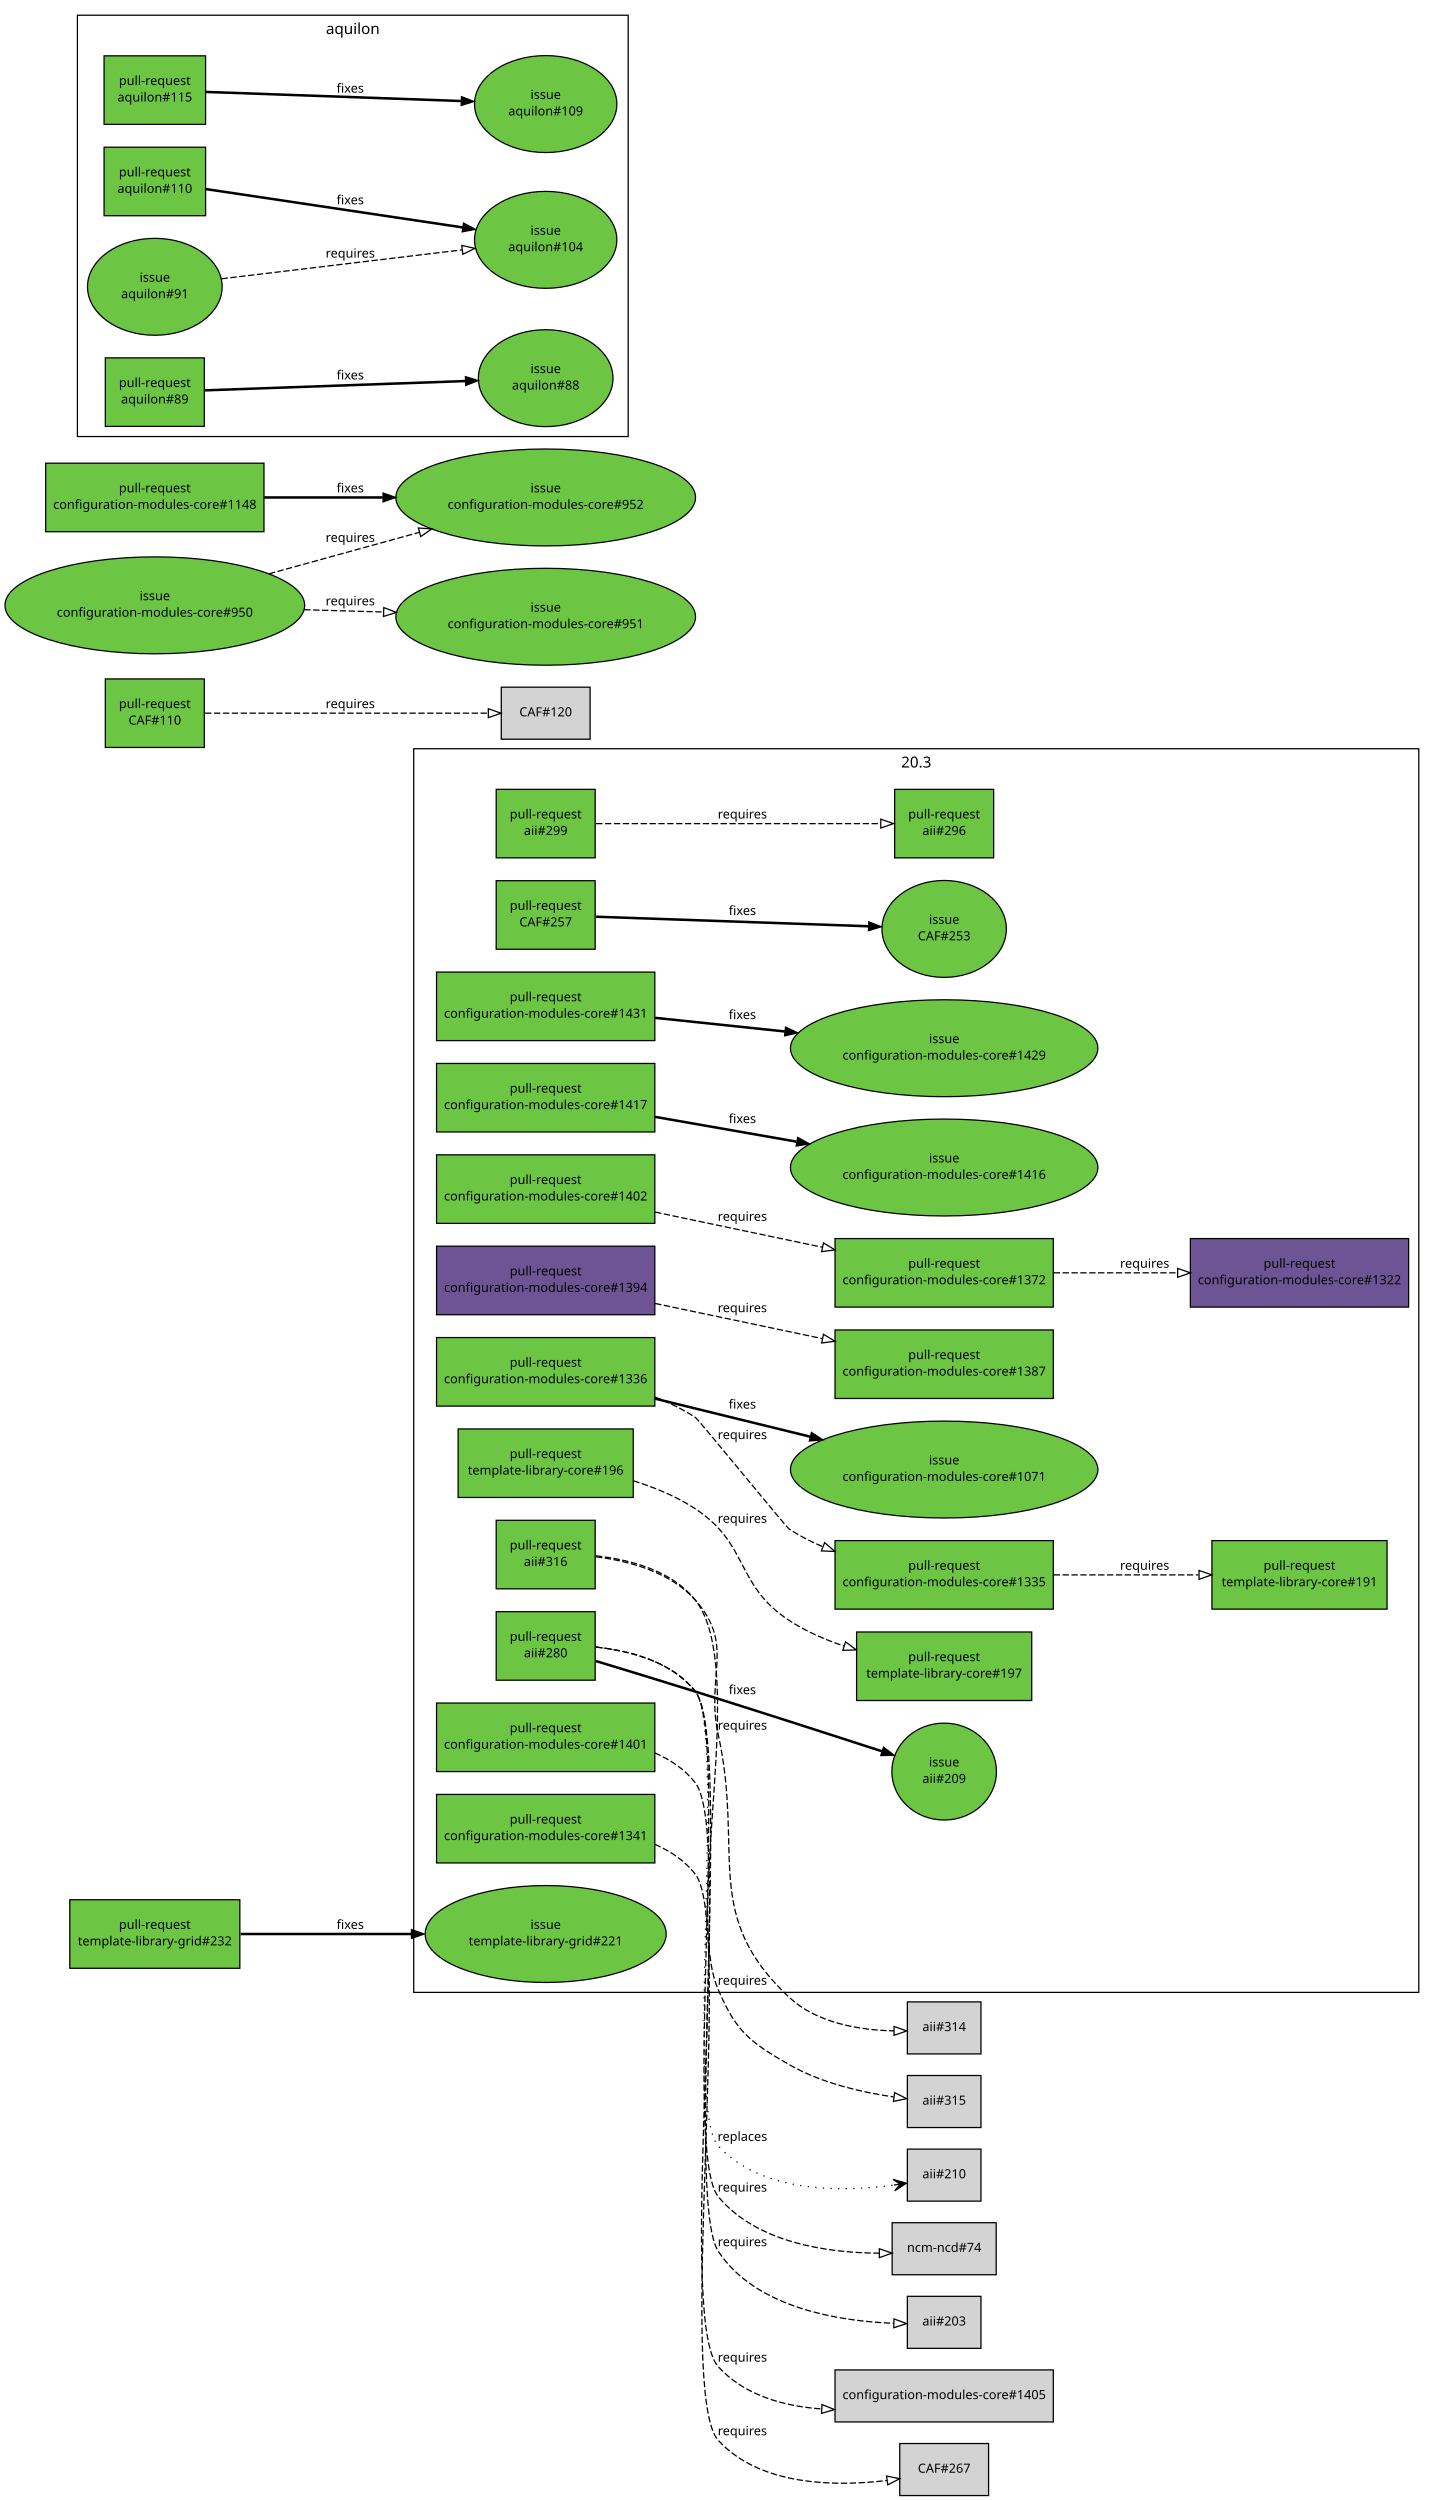
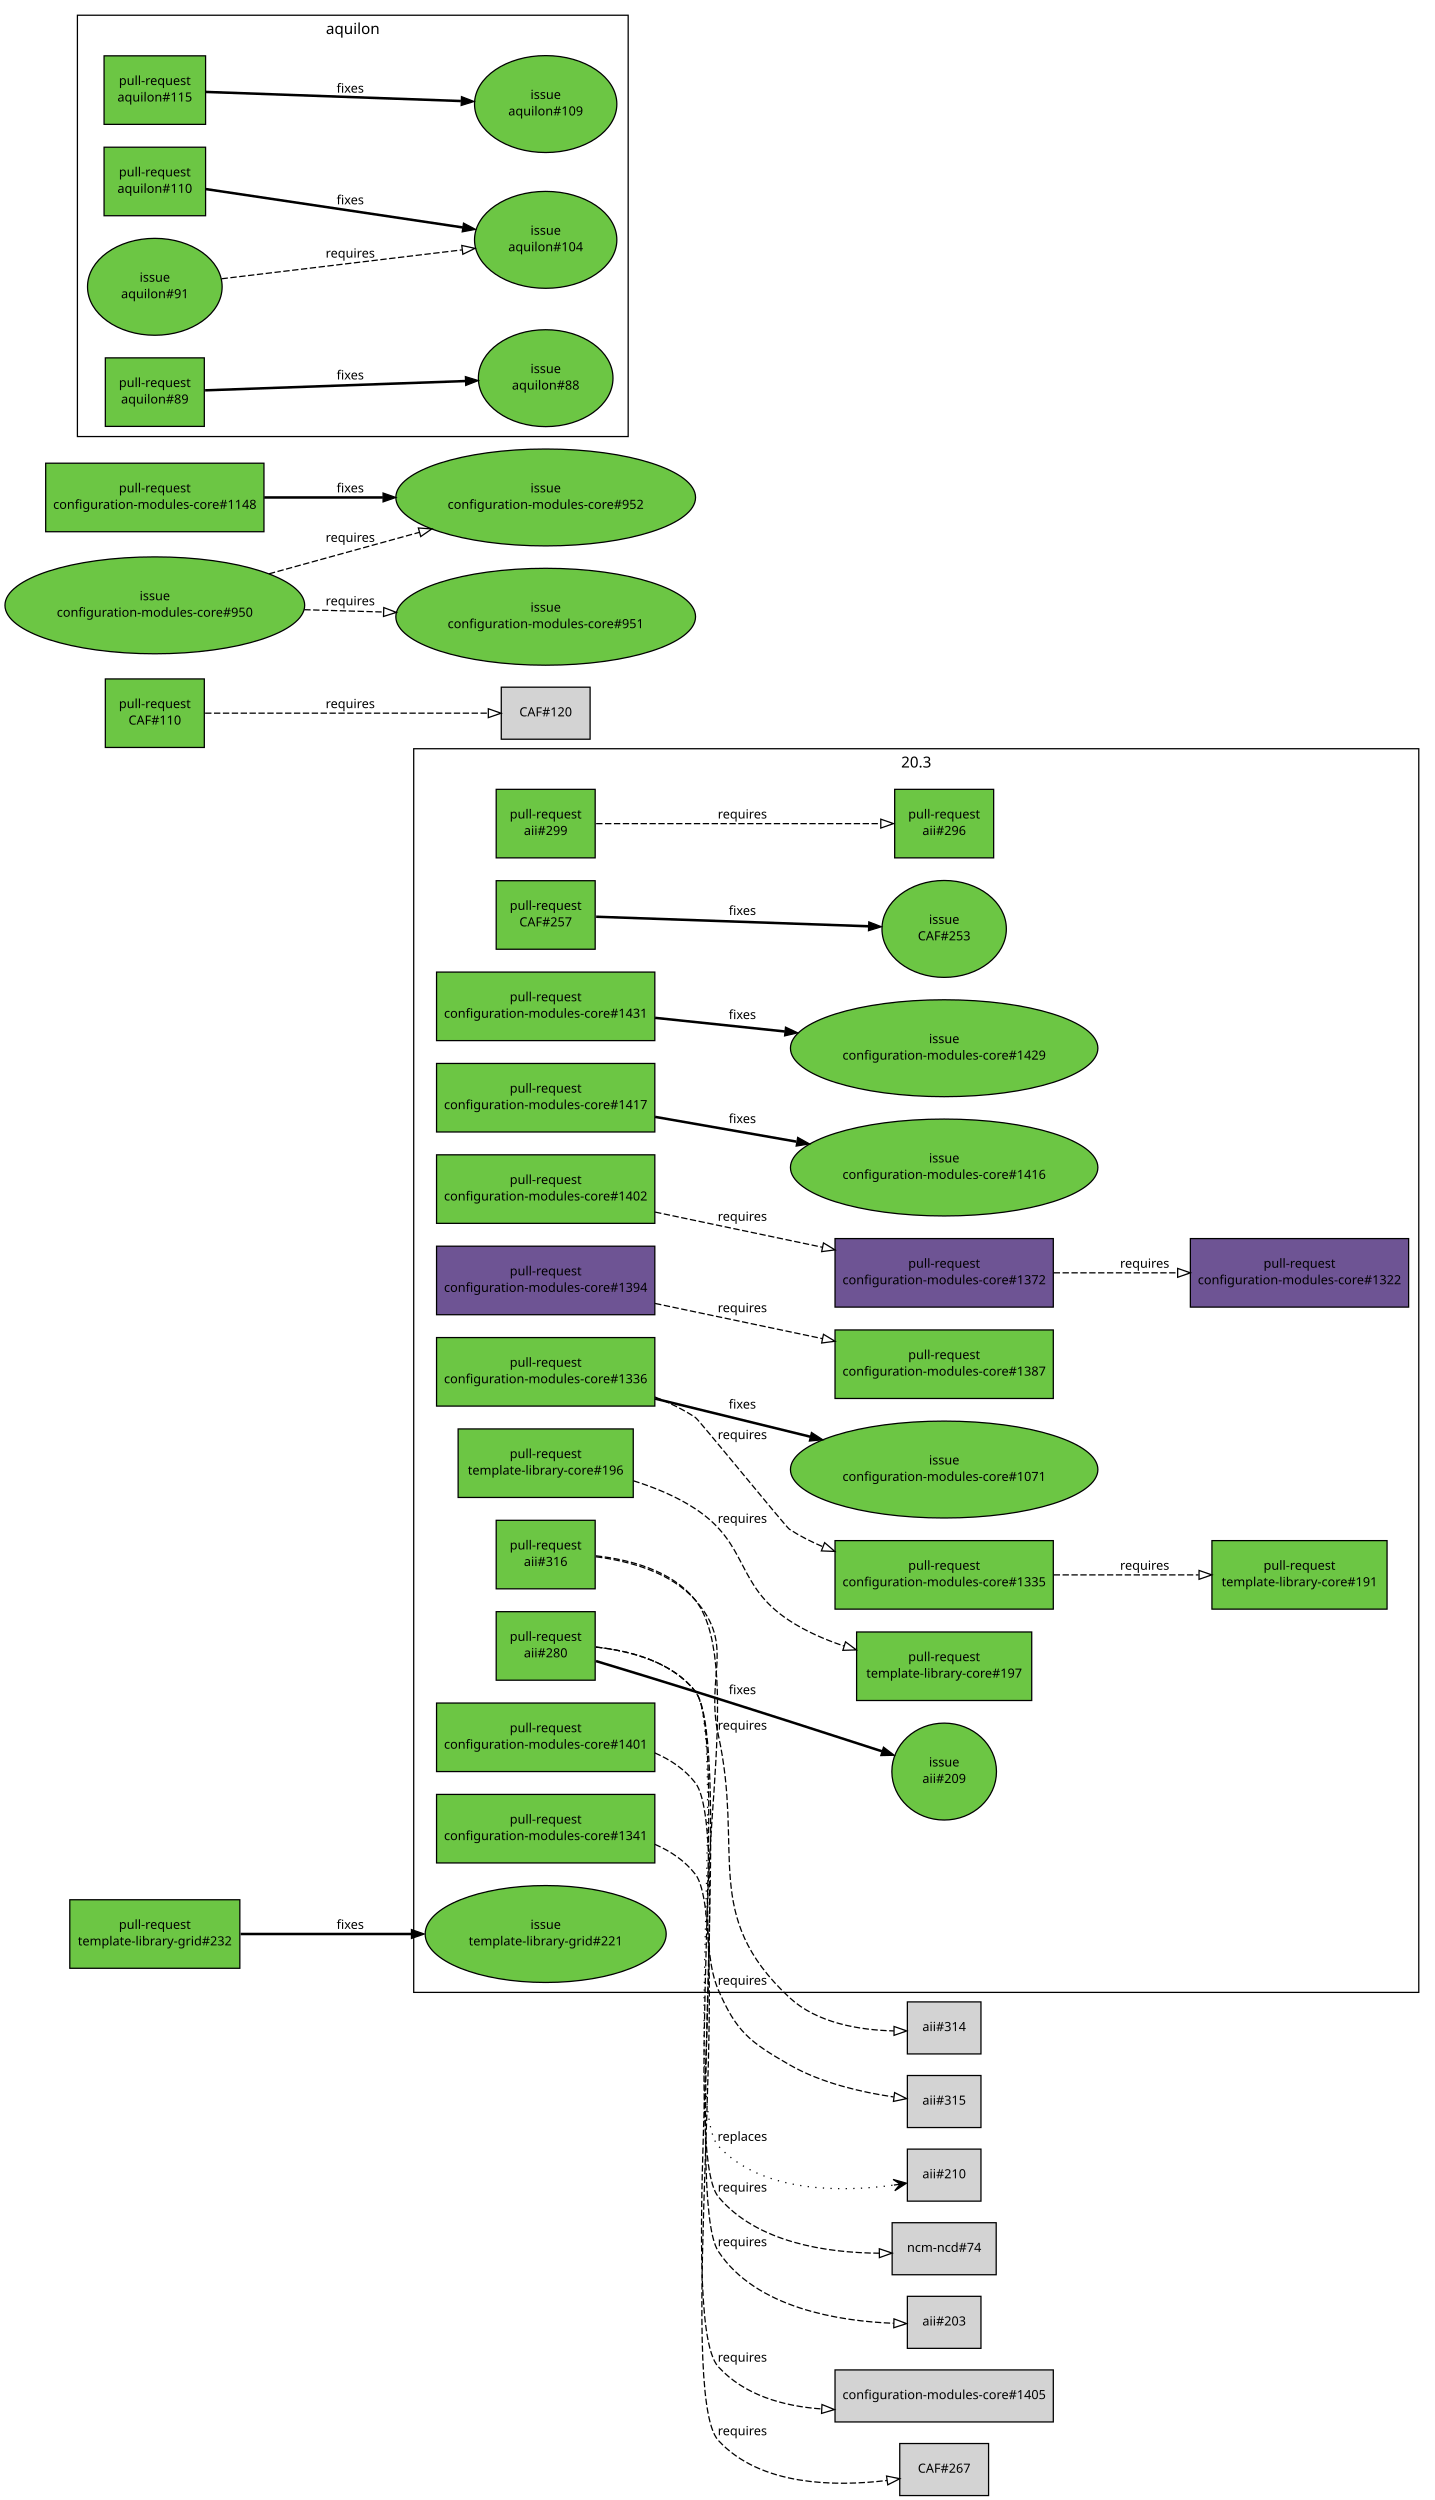
<svg xmlns="http://www.w3.org/2000/svg" xmlns:xlink="http://www.w3.org/1999/xlink" width="1130pt" height="1970pt" viewBox="0.00 0.00 1130.00 1970.00">
  <g id="graph1" class="graph" transform="scale(1 1) rotate(0) translate(4 1966)">
    <polygon fill="white" stroke="white" points="-4,5 -4,-1966 1127,-1966 1127,5 -4,5" />
    <g id="graph3" class="cluster">
      <polygon fill="none" stroke="black" points="322,-396 322,-1376 1114,-1376 1114,-396 322,-396" />
      <text text-anchor="middle" x="718" y="-1361.2" font-family="Sans" font-size="12.00">20.3</text>
    </g>
    <g id="graph4" class="cluster">
      <polygon fill="none" stroke="black" points="57,-1622 57,-1954 491,-1954 491,-1622 57,-1622" />
      <text text-anchor="middle" x="274" y="-1939.2" font-family="Sans" font-size="12.00">aquilon</text>
    </g>
    <g id="node1" class="node">
      <a xlink:href="https://github.com/quattor/aii/pull/316" xlink:title="aii-ks: generate kickstart repo entries based on SPMA configuration" target="_parent">
        <polygon fill="#6cc644" stroke="black" points="465,-768 387,-768 387,-714 465,-714 465,-768" />
        <text text-anchor="middle" x="426" y="-745" font-family="Sans" font-size="10.00">pull-request</text>
        <text text-anchor="middle" x="426" y="-732" font-family="Sans" font-size="10.00">aii#316</text>
      </a>
    </g>
    <g id="node3" class="node">
      <polygon fill="lightgrey" stroke="black" points="769,-388.5 711,-388.5 711,-347.5 769,-347.5 769,-388.5" />
      <text text-anchor="middle" x="740" y="-365.5" font-family="Sans" font-size="10.00">aii#314</text>
    </g>
    <g id="edge2" class="edge">
      <path fill="none" stroke="black" stroke-dasharray="5,2" d="M465.657,-739.251C491.714,-735.92 524.478,-727.193 544,-705 575.561,-669.12 551.749,-645.673 562,-599 582.446,-505.912 548.292,-456.994 618,-392 639.883,-371.597 673.832,-366.252 700.367,-365.64" />
      <polygon fill="none" stroke="black" points="700.503,-369.14 710.497,-365.623 700.491,-362.14 700.503,-369.14" />
      <text text-anchor="middle" x="581" y="-603" font-family="Sans" font-size="10.00">requires</text>
    </g>
    <g id="node5" class="node">
      <polygon fill="lightgrey" stroke="black" points="769,-330.5 711,-330.5 711,-289.5 769,-289.5 769,-330.5" />
      <text text-anchor="middle" x="740" y="-307.5" font-family="Sans" font-size="10.00">aii#315</text>
    </g>
    <g id="edge4" class="edge">
      <path fill="none" stroke="black" stroke-dasharray="5,2" d="M465.592,-740.008C492.146,-737.062 525.525,-728.482 544,-705 586.257,-651.291 534.826,-460.704 562,-398 576.376,-364.828 586.669,-357.04 618,-339 643.175,-324.504 675.252,-317.241 700.196,-313.609" />
      <polygon fill="none" stroke="black" points="700.951,-317.04 710.409,-312.264 700.037,-310.1 700.951,-317.04" />
      <text text-anchor="middle" x="581" y="-402" font-family="Sans" font-size="10.00">requires</text>
    </g>
    <g id="node6" class="node">
      <a xlink:href="https://github.com/quattor/aii/pull/299" xlink:title="aii-dhcp: support optional hostname ip verification" target="_parent">
        <polygon fill="#6cc644" stroke="black" points="465,-1344 387,-1344 387,-1290 465,-1290 465,-1344" />
        <text text-anchor="middle" x="426" y="-1321" font-family="Sans" font-size="10.00">pull-request</text>
        <text text-anchor="middle" x="426" y="-1308" font-family="Sans" font-size="10.00">aii#299</text>
      </a>
    </g>
    <g id="node8" class="node">
      <a xlink:href="https://github.com/quattor/aii/pull/296" xlink:title="DHCP plugin updates" target="_parent">
        <polygon fill="#6cc644" stroke="black" points="779,-1344 701,-1344 701,-1290 779,-1290 779,-1344" />
        <text text-anchor="middle" x="740" y="-1321" font-family="Sans" font-size="10.00">pull-request</text>
        <text text-anchor="middle" x="740" y="-1308" font-family="Sans" font-size="10.00">aii#296</text>
      </a>
    </g>
    <g id="edge6" class="edge">
      <path fill="none" stroke="black" stroke-dasharray="5,2" d="M465.768,-1317C522.709,-1317 627.446,-1317 689.7,-1317" />
      <polygon fill="none" stroke="black" points="690.06,-1320.5 700.06,-1317 690.06,-1313.5 690.06,-1320.5" />
      <text text-anchor="middle" x="581" y="-1321" font-family="Sans" font-size="10.00">requires</text>
    </g>
    <g id="node9" class="node">
      <a xlink:href="https://github.com/quattor/aii/pull/280" xlink:title="Support active configuration attribute for plugins" target="_parent">
        <polygon fill="#6cc644" stroke="black" points="465,-696 387,-696 387,-642 465,-642 465,-696" />
        <text text-anchor="middle" x="426" y="-673" font-family="Sans" font-size="10.00">pull-request</text>
        <text text-anchor="middle" x="426" y="-660" font-family="Sans" font-size="10.00">aii#280</text>
      </a>
    </g>
    <g id="node11" class="node">
      <a xlink:href="https://github.com/quattor/aii/issues/209" xlink:title="support ACTIVE_CONFIG" target="_parent">
        <ellipse fill="#6cc644" stroke="black" cx="740" cy="-570" rx="41.217" ry="38.184" />
        <text text-anchor="middle" x="740" y="-574" font-family="Sans" font-size="10.00">issue</text>
        <text text-anchor="middle" x="740" y="-561" font-family="Sans" font-size="10.00">aii#209</text>
      </a>
    </g>
    <g id="edge8" class="edge">
      <path fill="none" stroke="black" stroke-width="2" d="M465.648,-657.065C488.568,-650.125 517.94,-641.163 544,-633 594.152,-617.29 651.353,-598.843 690.961,-585.986" />
      <polygon fill="black" stroke="black" points="692.207,-589.261 700.636,-582.843 690.044,-582.604 692.207,-589.261" />
      <text text-anchor="middle" x="581" y="-631" font-family="Sans" font-size="10.00">fixes</text>
    </g>
    <g id="node13" class="node">
      <polygon fill="lightgrey" stroke="black" points="781,-214.5 699,-214.5 699,-173.5 781,-173.5 781,-214.5" />
      <text text-anchor="middle" x="740" y="-191.5" font-family="Sans" font-size="10.00">ncm-ncd#74</text>
    </g>
    <g id="edge10" class="edge">
      <path fill="none" stroke="black" stroke-dasharray="5,2" d="M465.69,-668.085C492.289,-665.174 525.682,-656.605 544,-633 571.139,-598.027 533.659,-269.005 562,-235 592.321,-198.619 647.843,-190.732 688.844,-190.475" />
      <polygon fill="none" stroke="black" points="688.901,-193.976 698.931,-190.562 688.961,-186.976 688.901,-193.976" />
      <text text-anchor="middle" x="581" y="-239" font-family="Sans" font-size="10.00">requires</text>
    </g>
    <g id="node15" class="node">
      <polygon fill="lightgrey" stroke="black" points="769,-156.5 711,-156.5 711,-115.5 769,-115.5 769,-156.5" />
      <text text-anchor="middle" x="740" y="-133.5" font-family="Sans" font-size="10.00">aii#203</text>
    </g>
    <g id="edge12" class="edge">
      <path fill="none" stroke="black" stroke-dasharray="5,2" d="M465.722,-668.11C492.337,-665.211 525.734,-656.645 544,-633 573.98,-594.19 535.077,-232.989 562,-192 591.493,-147.098 657.465,-136.871 700.282,-135.236" />
      <polygon fill="none" stroke="black" points="700.454,-138.733 710.367,-134.993 700.285,-131.735 700.454,-138.733" />
      <text text-anchor="middle" x="581" y="-196" font-family="Sans" font-size="10.00">requires</text>
    </g>
    <g id="node17" class="node">
      <polygon fill="lightgrey" stroke="black" points="769,-272.5 711,-272.5 711,-231.5 769,-231.5 769,-272.5" />
      <text text-anchor="middle" x="740" y="-249.5" font-family="Sans" font-size="10.00">aii#210</text>
    </g>
    <g id="edge14" class="edge">
      <path fill="none" stroke="black" stroke-dasharray="1,5" d="M465.653,-668.056C492.235,-665.132 525.623,-656.559 544,-633 568.497,-601.596 534.961,-304.243 562,-275 596.518,-237.669 659.349,-238.583 700.376,-244.154" />
      <polygon fill="black" stroke="black" points="710.306,-245.65 699.747,-248.61 705.362,-244.905 700.418,-244.16 700.418,-244.16 700.418,-244.16 705.362,-244.905 701.088,-239.71 710.306,-245.65 710.306,-245.65" />
      <text text-anchor="middle" x="581" y="-279" font-family="Sans" font-size="10.00">replaces</text>
    </g>
    <g id="node18" class="node">
      <a xlink:href="https://github.com/quattor/CAF/pull/257" xlink:title="Process: run process as another user" target="_parent">
        <polygon fill="#6cc644" stroke="black" points="465,-1272 387,-1272 387,-1218 465,-1218 465,-1272" />
        <text text-anchor="middle" x="426" y="-1249" font-family="Sans" font-size="10.00">pull-request</text>
        <text text-anchor="middle" x="426" y="-1236" font-family="Sans" font-size="10.00">CAF#257</text>
      </a>
    </g>
    <g id="node20" class="node">
      <a xlink:href="https://github.com/quattor/CAF/issues/253" xlink:title="CAF::Process: Include an option to execute the command as an specific user" target="_parent">
        <ellipse fill="#6cc644" stroke="black" cx="740" cy="-1234" rx="48.998" ry="38.184" />
        <text text-anchor="middle" x="740" y="-1238" font-family="Sans" font-size="10.00">issue</text>
        <text text-anchor="middle" x="740" y="-1225" font-family="Sans" font-size="10.00">CAF#253</text>
      </a>
    </g>
    <g id="edge16" class="edge">
      <path fill="none" stroke="black" stroke-width="2" d="M465.768,-1243.61C519.934,-1241.71 617.353,-1238.3 680.308,-1236.09" />
      <polygon fill="black" stroke="black" points="680.617,-1239.58 690.488,-1235.73 680.372,-1232.59 680.617,-1239.58" />
      <text text-anchor="middle" x="581" y="-1245" font-family="Sans" font-size="10.00">fixes</text>
    </g>
    <g id="node21" class="node">
      <a xlink:href="https://github.com/quattor/CAF/pull/110" xlink:title="CAF::Download class: API proposal" target="_parent">
        <polygon fill="#6cc644" stroke="black" points="157,-1431 79,-1431 79,-1377 157,-1377 157,-1431" />
        <text text-anchor="middle" x="118" y="-1408" font-family="Sans" font-size="10.00">pull-request</text>
        <text text-anchor="middle" x="118" y="-1395" font-family="Sans" font-size="10.00">CAF#110</text>
      </a>
    </g>
    <g id="node23" class="node">
      <polygon fill="lightgrey" stroke="black" points="461,-1424.5 391,-1424.5 391,-1383.5 461,-1383.5 461,-1424.5" />
      <text text-anchor="middle" x="426" y="-1401.5" font-family="Sans" font-size="10.00">CAF#120</text>
    </g>
    <g id="edge18" class="edge">
      <path fill="none" stroke="black" stroke-dasharray="5,2" d="M157.635,-1404C214.805,-1404 320.147,-1404 380.447,-1404" />
      <polygon fill="none" stroke="black" points="380.801,-1407.5 390.801,-1404 380.801,-1400.5 380.801,-1407.5" />
      <text text-anchor="middle" x="272" y="-1408" font-family="Sans" font-size="10.00">requires</text>
    </g>
    <g id="node24" class="node">
      <a xlink:href="https://github.com/quattor/configuration-modules-core/pull/1431" xlink:title="ncm-cron: Provide schema validation to match the component code" target="_parent">
        <polygon fill="#6cc644" stroke="black" points="512,-1200 340,-1200 340,-1146 512,-1146 512,-1200" />
        <text text-anchor="middle" x="426" y="-1177" font-family="Sans" font-size="10.00">pull-request</text>
        <text text-anchor="middle" x="426" y="-1164" font-family="Sans" font-size="10.00">configuration-modules-core#1431</text>
      </a>
    </g>
    <g id="node26" class="node">
      <a xlink:href="https://github.com/quattor/configuration-modules-core/issues/1429" xlink:title="ncm-cron: Minutes field should not be optional if smear is used" target="_parent">
        <ellipse fill="#6cc644" stroke="black" cx="740" cy="-1140" rx="121.122" ry="38.184" />
        <text text-anchor="middle" x="740" y="-1144" font-family="Sans" font-size="10.00">issue</text>
        <text text-anchor="middle" x="740" y="-1131" font-family="Sans" font-size="10.00">configuration-modules-core#1429</text>
      </a>
    </g>
    <g id="edge20" class="edge">
      <path fill="none" stroke="black" stroke-width="2" d="M512.217,-1163.94C543.779,-1160.62 580.167,-1156.8 614.466,-1153.19" />
      <polygon fill="black" stroke="black" points="614.976,-1156.66 624.556,-1152.13 614.245,-1149.7 614.976,-1156.66" />
      <text text-anchor="middle" x="581" y="-1163" font-family="Sans" font-size="10.00">fixes</text>
    </g>
    <g id="node27" class="node">
      <a xlink:href="https://github.com/quattor/configuration-modules-core/pull/1417" xlink:title="ncm-puppet: Document string quoting behaviour" target="_parent">
        <polygon fill="#6cc644" stroke="black" points="512,-1128 340,-1128 340,-1074 512,-1074 512,-1128" />
        <text text-anchor="middle" x="426" y="-1105" font-family="Sans" font-size="10.00">pull-request</text>
        <text text-anchor="middle" x="426" y="-1092" font-family="Sans" font-size="10.00">configuration-modules-core#1417</text>
      </a>
    </g>
    <g id="node29" class="node">
      <a xlink:href="https://github.com/quattor/configuration-modules-core/issues/1416" xlink:title="ncm-puppet: document behaviour when quoting strings" target="_parent">
        <ellipse fill="#6cc644" stroke="black" cx="740" cy="-1046" rx="121.122" ry="38.184" />
        <text text-anchor="middle" x="740" y="-1050" font-family="Sans" font-size="10.00">issue</text>
        <text text-anchor="middle" x="740" y="-1037" font-family="Sans" font-size="10.00">configuration-modules-core#1416</text>
      </a>
    </g>
    <g id="edge22" class="edge">
      <path fill="none" stroke="black" stroke-width="2" d="M512.217,-1085.9C546.57,-1079.88 586.64,-1072.86 623.511,-1066.4" />
      <polygon fill="black" stroke="black" points="624.572,-1069.77 633.818,-1064.6 623.364,-1062.88 624.572,-1069.77" />
      <text text-anchor="middle" x="581" y="-1081" font-family="Sans" font-size="10.00">fixes</text>
    </g>
    <g id="node30" class="node">
      <a xlink:href="https://github.com/quattor/configuration-modules-core/pull/1402" xlink:title="ncm-network: always enable the network service" target="_parent">
        <polygon fill="#6cc644" stroke="black" points="512,-1056 340,-1056 340,-1002 512,-1002 512,-1056" />
        <text text-anchor="middle" x="426" y="-1033" font-family="Sans" font-size="10.00">pull-request</text>
        <text text-anchor="middle" x="426" y="-1020" font-family="Sans" font-size="10.00">configuration-modules-core#1402</text>
      </a>
    </g>
    <g id="node32" class="node">
      <a xlink:href="https://github.com/quattor/configuration-modules-core/pull/1372" xlink:title="ncm-network: support ethtool channels" target="_parent">
-         <polygon fill="#6cc644" stroke="black" points="826,-990 654,-990 654,-936 826,-936 826,-990" />
+         <polygon fill="#6e5494" stroke="black" points="826,-990 654,-990 654,-936 826,-936 826,-990" />
        <text text-anchor="middle" x="740" y="-967" font-family="Sans" font-size="10.00">pull-request</text>
        <text text-anchor="middle" x="740" y="-954" font-family="Sans" font-size="10.00">configuration-modules-core#1372</text>
      </a>
    </g>
    <g id="edge24" class="edge">
      <path fill="none" stroke="black" stroke-dasharray="5,2" d="M512.217,-1010.88C553.061,-1002.29 601.988,-992.009 644.009,-983.176" />
      <polygon fill="none" stroke="black" points="644.909,-986.564 653.975,-981.082 643.469,-979.714 644.909,-986.564" />
      <text text-anchor="middle" x="581" y="-1004" font-family="Sans" font-size="10.00">requires</text>
    </g>
    <g id="node40" class="node">
      <a xlink:href="https://github.com/quattor/configuration-modules-core/pull/1322" xlink:title="ncm-network: support rules and routes using routing tables" target="_parent">
        <polygon fill="#6e5494" stroke="black" points="1106,-990 934,-990 934,-936 1106,-936 1106,-990" />
        <text text-anchor="middle" x="1020" y="-967" font-family="Sans" font-size="10.00">pull-request</text>
        <text text-anchor="middle" x="1020" y="-954" font-family="Sans" font-size="10.00">configuration-modules-core#1322</text>
      </a>
    </g>
    <g id="edge30" class="edge">
      <path fill="none" stroke="black" stroke-dasharray="5,2" d="M826.294,-963C857.177,-963 892.171,-963 923.836,-963" />
      <polygon fill="none" stroke="black" points="923.991,-966.5 933.991,-963 923.991,-959.5 923.991,-966.5" />
      <text text-anchor="middle" x="898" y="-967" font-family="Sans" font-size="10.00">requires</text>
    </g>
    <g id="node33" class="node">
      <a xlink:href="https://github.com/quattor/configuration-modules-core/pull/1401" xlink:title="ncm-spma: yumdnf: initial dnf/yum4 based on yum" target="_parent">
        <polygon fill="#6cc644" stroke="black" points="512,-624 340,-624 340,-570 512,-570 512,-624" />
        <text text-anchor="middle" x="426" y="-601" font-family="Sans" font-size="10.00">pull-request</text>
        <text text-anchor="middle" x="426" y="-588" font-family="Sans" font-size="10.00">configuration-modules-core#1401</text>
      </a>
    </g>
    <g id="node35" class="node">
      <polygon fill="lightgrey" stroke="black" points="826,-98.5 654,-98.5 654,-57.5 826,-57.5 826,-98.5" />
      <text text-anchor="middle" x="740" y="-75.5" font-family="Sans" font-size="10.00">configuration-modules-core#1405</text>
    </g>
    <g id="edge26" class="edge">
      <path fill="none" stroke="black" stroke-dasharray="5,2" d="M512.028,-584.688C524.429,-579.292 535.76,-571.685 544,-561 575.235,-520.495 527.483,-138.749 562,-101 582.497,-78.584 613.193,-69.904 643.35,-67.75" />
      <polygon fill="none" stroke="black" points="643.72,-71.236 653.54,-67.259 643.384,-64.244 643.72,-71.236" />
      <text text-anchor="middle" x="581" y="-105" font-family="Sans" font-size="10.00">requires</text>
    </g>
    <g id="node36" class="node">
      <a xlink:href="https://github.com/quattor/configuration-modules-core/pull/1394" xlink:title="ncm-metaconfig generic templates" target="_parent">
        <polygon fill="#6e5494" stroke="black" points="512,-984 340,-984 340,-930 512,-930 512,-984" />
        <text text-anchor="middle" x="426" y="-961" font-family="Sans" font-size="10.00">pull-request</text>
        <text text-anchor="middle" x="426" y="-948" font-family="Sans" font-size="10.00">configuration-modules-core#1394</text>
      </a>
    </g>
    <g id="node38" class="node">
      <a xlink:href="https://github.com/quattor/configuration-modules-core/pull/1387" xlink:title="ncm-metaconfig: the content should not only be a dict" target="_parent">
        <polygon fill="#6cc644" stroke="black" points="826,-918 654,-918 654,-864 826,-864 826,-918" />
        <text text-anchor="middle" x="740" y="-895" font-family="Sans" font-size="10.00">pull-request</text>
        <text text-anchor="middle" x="740" y="-882" font-family="Sans" font-size="10.00">configuration-modules-core#1387</text>
      </a>
    </g>
    <g id="edge28" class="edge">
      <path fill="none" stroke="black" stroke-dasharray="5,2" d="M512.217,-938.878C553.061,-930.293 601.988,-920.009 644.009,-911.176" />
      <polygon fill="none" stroke="black" points="644.909,-914.564 653.975,-909.082 643.469,-907.714 644.909,-914.564" />
      <text text-anchor="middle" x="581" y="-932" font-family="Sans" font-size="10.00">requires</text>
    </g>
    <g id="node41" class="node">
      <a xlink:href="https://github.com/quattor/configuration-modules-core/pull/1341" xlink:title="ncm-metaconfig: switch to CAF::ServiceActions" target="_parent">
        <polygon fill="#6cc644" stroke="black" points="512,-552 340,-552 340,-498 512,-498 512,-552" />
        <text text-anchor="middle" x="426" y="-529" font-family="Sans" font-size="10.00">pull-request</text>
        <text text-anchor="middle" x="426" y="-516" font-family="Sans" font-size="10.00">configuration-modules-core#1341</text>
      </a>
    </g>
    <g id="node43" class="node">
      <polygon fill="lightgrey" stroke="black" points="775,-40.5 705,-40.5 705,0.5 775,0.5 775,-40.5" />
      <text text-anchor="middle" x="740" y="-17.5" font-family="Sans" font-size="10.00">CAF#267</text>
    </g>
    <g id="edge32" class="edge">
      <path fill="none" stroke="black" stroke-dasharray="5,2" d="M512.017,-512.679C524.419,-507.284 535.753,-499.68 544,-489 574.31,-449.744 528.51,-79.581 562,-43 594.878,-7.088 653.937,-6.447 694.966,-11.399" />
      <polygon fill="none" stroke="black" points="694.602,-14.882 704.982,-12.76 695.545,-7.945 694.602,-14.882" />
      <text text-anchor="middle" x="581" y="-47" font-family="Sans" font-size="10.00">requires</text>
    </g>
    <g id="node44" class="node">
      <a xlink:href="https://github.com/quattor/configuration-modules-core/pull/1336" xlink:title="ncm-network: Add support for CAF::Service actions after changes" target="_parent">
        <polygon fill="#6cc644" stroke="black" points="512,-912 340,-912 340,-858 512,-858 512,-912" />
        <text text-anchor="middle" x="426" y="-889" font-family="Sans" font-size="10.00">pull-request</text>
        <text text-anchor="middle" x="426" y="-876" font-family="Sans" font-size="10.00">configuration-modules-core#1336</text>
      </a>
    </g>
    <g id="node46" class="node">
      <a xlink:href="https://github.com/quattor/configuration-modules-core/pull/1335" xlink:title="ncm-metaconfig: Remove caf_service_action type to allow reuse" target="_parent">
        <polygon fill="#6cc644" stroke="black" points="826,-752 654,-752 654,-698 826,-698 826,-752" />
        <text text-anchor="middle" x="740" y="-729" font-family="Sans" font-size="10.00">pull-request</text>
        <text text-anchor="middle" x="740" y="-716" font-family="Sans" font-size="10.00">configuration-modules-core#1335</text>
      </a>
    </g>
    <g id="edge34" class="edge">
      <path fill="none" stroke="black" stroke-dasharray="5,2" d="M512.131,-865.16C523.32,-860.761 534.261,-855.435 544,-849 546.665,-847.239 615.327,-762.748 618,-761 626.178,-755.651 635.174,-751.075 644.46,-747.166" />
      <polygon fill="none" stroke="black" points="645.805,-750.398 653.824,-743.474 643.237,-743.885 645.805,-750.398" />
      <text text-anchor="middle" x="581" y="-832" font-family="Sans" font-size="10.00">requires</text>
    </g>
    <g id="node48" class="node">
      <a xlink:href="https://github.com/quattor/configuration-modules-core/issues/1071" xlink:title="ncm-network: support daemons to restart after network changes" target="_parent">
        <ellipse fill="#6cc644" stroke="black" cx="740" cy="-808" rx="121.122" ry="38.184" />
        <text text-anchor="middle" x="740" y="-812" font-family="Sans" font-size="10.00">issue</text>
        <text text-anchor="middle" x="740" y="-799" font-family="Sans" font-size="10.00">configuration-modules-core#1071</text>
      </a>
    </g>
    <g id="edge36" class="edge">
      <path fill="none" stroke="black" stroke-width="2" d="M512.217,-863.858C550.039,-854.583 594.793,-843.608 634.577,-833.852" />
      <polygon fill="black" stroke="black" points="635.431,-837.247 644.309,-831.466 633.763,-830.448 635.431,-837.247" />
      <text text-anchor="middle" x="581" y="-856" font-family="Sans" font-size="10.00">fixes</text>
    </g>
    <g id="node50" class="node">
      <a xlink:href="https://github.com/quattor/template-library-core/pull/191" xlink:title="Allow the caf_service_action to be used by multiple components" target="_parent">
        <polygon fill="#6cc644" stroke="black" points="1089,-752 951,-752 951,-698 1089,-698 1089,-752" />
        <text text-anchor="middle" x="1020" y="-729" font-family="Sans" font-size="10.00">pull-request</text>
        <text text-anchor="middle" x="1020" y="-716" font-family="Sans" font-size="10.00">template-library-core#191</text>
      </a>
    </g>
    <g id="edge38" class="edge">
      <path fill="none" stroke="black" stroke-dasharray="5,2" d="M826.294,-725C862.71,-725 904.84,-725 940.49,-725" />
      <polygon fill="none" stroke="black" points="940.847,-728.5 950.847,-725 940.847,-721.5 940.847,-728.5" />
      <text text-anchor="middle" x="898" y="-729" font-family="Sans" font-size="10.00">requires</text>
    </g>
    <g id="node51" class="node">
      <a xlink:href="https://github.com/quattor/configuration-modules-core/pull/1148" xlink:title="ncm-spma: Remove support from groups from spma yumng backend" target="_parent">
        <polygon fill="#6cc644" stroke="black" points="204,-1601 32,-1601 32,-1547 204,-1547 204,-1601" />
        <text text-anchor="middle" x="118" y="-1578" font-family="Sans" font-size="10.00">pull-request</text>
        <text text-anchor="middle" x="118" y="-1565" font-family="Sans" font-size="10.00">configuration-modules-core#1148</text>
      </a>
    </g>
    <g id="node53" class="node">
      <a xlink:href="https://github.com/quattor/configuration-modules-core/issues/952" xlink:title="ncm-spma (yumng): Remove support for package groups" target="_parent">
        <ellipse fill="#6cc644" stroke="black" cx="426" cy="-1574" rx="118.087" ry="38.184" />
        <text text-anchor="middle" x="426" y="-1578" font-family="Sans" font-size="10.00">issue</text>
        <text text-anchor="middle" x="426" y="-1565" font-family="Sans" font-size="10.00">configuration-modules-core#952</text>
      </a>
    </g>
    <g id="edge40" class="edge">
      <path fill="none" stroke="black" stroke-width="2" d="M204.205,-1574C233.19,-1574 266.179,-1574 297.691,-1574" />
      <polygon fill="black" stroke="black" points="297.863,-1577.5 307.863,-1574 297.863,-1570.5 297.863,-1577.5" />
      <text text-anchor="middle" x="272" y="-1578" font-family="Sans" font-size="10.00">fixes</text>
    </g>
    <g id="node54" class="node">
      <a xlink:href="https://github.com/quattor/configuration-modules-core/issues/950" xlink:title="ncm-spma: Remove support for package groups from yum backends" target="_parent">
        <ellipse fill="#6cc644" stroke="black" cx="118" cy="-1489" rx="118.087" ry="38.184" />
        <text text-anchor="middle" x="118" y="-1493" font-family="Sans" font-size="10.00">issue</text>
        <text text-anchor="middle" x="118" y="-1480" font-family="Sans" font-size="10.00">configuration-modules-core#950</text>
      </a>
    </g>
    <g id="edge44" class="edge">
      <path fill="none" stroke="black" stroke-dasharray="5,2" d="M207.914,-1513.81C244.995,-1524.05 288.11,-1535.95 326.167,-1546.45" />
      <polygon fill="none" stroke="black" points="325.669,-1549.94 336.24,-1549.23 327.532,-1543.19 325.669,-1549.94" />
      <text text-anchor="middle" x="272" y="-1539" font-family="Sans" font-size="10.00">requires</text>
    </g>
    <g id="node56" class="node">
      <a xlink:href="https://github.com/quattor/configuration-modules-core/issues/951" xlink:title="ncm-spma (yum): Remove support for package groups" target="_parent">
        <ellipse fill="#6cc644" stroke="black" cx="426" cy="-1480" rx="118.087" ry="38.184" />
        <text text-anchor="middle" x="426" y="-1484" font-family="Sans" font-size="10.00">issue</text>
        <text text-anchor="middle" x="426" y="-1471" font-family="Sans" font-size="10.00">configuration-modules-core#951</text>
      </a>
    </g>
    <g id="edge42" class="edge">
      <path fill="none" stroke="black" stroke-dasharray="5,2" d="M235.76,-1485.56C256.192,-1484.96 277.526,-1484.34 298.21,-1483.73" />
      <polygon fill="none" stroke="black" points="298.412,-1487.23 308.305,-1483.44 298.207,-1480.23 298.412,-1487.23" />
      <text text-anchor="middle" x="272" y="-1489" font-family="Sans" font-size="10.00">requires</text>
    </g>
    <g id="node58" class="node">
      <a xlink:href="https://github.com/quattor/template-library-core/pull/196" xlink:title="pan/types: Add string type for search paths" target="_parent">
        <polygon fill="#6cc644" stroke="black" points="495,-840 357,-840 357,-786 495,-786 495,-840" />
        <text text-anchor="middle" x="426" y="-817" font-family="Sans" font-size="10.00">pull-request</text>
        <text text-anchor="middle" x="426" y="-804" font-family="Sans" font-size="10.00">template-library-core#196</text>
      </a>
    </g>
    <g id="node60" class="node">
      <a xlink:href="https://github.com/quattor/template-library-core/pull/197" xlink:title="pan/types: Cleanup style - lint, indentation, wrapping" target="_parent">
        <polygon fill="#6cc644" stroke="black" points="809,-680 671,-680 671,-626 809,-626 809,-680" />
        <text text-anchor="middle" x="740" y="-657" font-family="Sans" font-size="10.00">pull-request</text>
        <text text-anchor="middle" x="740" y="-644" font-family="Sans" font-size="10.00">template-library-core#197</text>
      </a>
    </g>
    <g id="edge46" class="edge">
      <path fill="none" stroke="black" stroke-dasharray="5,2" d="M495.127,-799.133C511.974,-793.854 529.346,-786.682 544,-777 586.636,-748.83 575.235,-716.974 618,-689 630.962,-680.521 645.979,-673.986 660.952,-668.966" />
      <polygon fill="none" stroke="black" points="662.273,-672.22 670.763,-665.881 660.173,-665.542 662.273,-672.22" />
      <text text-anchor="middle" x="581" y="-766" font-family="Sans" font-size="10.00">requires</text>
    </g>
    <g id="node61" class="node">
      <a xlink:href="https://github.com/quattor/template-library-grid/pull/232" xlink:title="arc-ce: Export arc-ce feature from aquilon at RAL" target="_parent">
        <polygon fill="#6cc644" stroke="black" points="185,-469 51,-469 51,-415 185,-415 185,-469" />
        <text text-anchor="middle" x="118" y="-446" font-family="Sans" font-size="10.00">pull-request</text>
        <text text-anchor="middle" x="118" y="-433" font-family="Sans" font-size="10.00">template-library-grid#232</text>
      </a>
    </g>
    <g id="node63" class="node">
      <a xlink:href="https://github.com/quattor/template-library-grid/issues/221" xlink:title="Support for new CE types (ARC CE, HTCONDOR CE)" target="_parent">
        <ellipse fill="#6cc644" stroke="black" cx="426" cy="-442" rx="94.96" ry="38.184" />
        <text text-anchor="middle" x="426" y="-446" font-family="Sans" font-size="10.00">issue</text>
        <text text-anchor="middle" x="426" y="-433" font-family="Sans" font-size="10.00">template-library-grid#221</text>
      </a>
    </g>
    <g id="edge48" class="edge">
      <path fill="none" stroke="black" stroke-width="2" d="M185.592,-442C225.021,-442 275.622,-442 320.222,-442" />
      <polygon fill="black" stroke="black" points="320.231,-445.5 330.231,-442 320.231,-438.5 320.231,-445.5" />
      <text text-anchor="middle" x="272" y="-446" font-family="Sans" font-size="10.00">fixes</text>
    </g>
    <g id="node64" class="node">
      <a xlink:href="https://github.com/quattor/aquilon/pull/115" xlink:title="services: insert service data early in the object template" target="_parent">
        <polygon fill="#6cc644" stroke="black" points="158,-1922 78,-1922 78,-1868 158,-1868 158,-1922" />
        <text text-anchor="middle" x="118" y="-1899" font-family="Sans" font-size="10.00">pull-request</text>
        <text text-anchor="middle" x="118" y="-1886" font-family="Sans" font-size="10.00">aquilon#115</text>
      </a>
    </g>
    <g id="node66" class="node">
      <a xlink:href="https://github.com/quattor/aquilon/issues/109" xlink:title="Why service configuration is included so late in the plenary object?" target="_parent">
        <ellipse fill="#6cc644" stroke="black" cx="426" cy="-1884" rx="56.068" ry="38.184" />
        <text text-anchor="middle" x="426" y="-1888" font-family="Sans" font-size="10.00">issue</text>
        <text text-anchor="middle" x="426" y="-1875" font-family="Sans" font-size="10.00">aquilon#109</text>
      </a>
    </g>
    <g id="edge50" class="edge">
      <path fill="none" stroke="black" stroke-width="2" d="M158.266,-1893.56C209.287,-1891.74 297.94,-1888.57 359.174,-1886.39" />
      <polygon fill="black" stroke="black" points="359.645,-1889.87 369.514,-1886.02 359.395,-1882.88 359.645,-1889.87" />
      <text text-anchor="middle" x="272" y="-1893" font-family="Sans" font-size="10.00">fixes</text>
    </g>
    <g id="node67" class="node">
      <a xlink:href="https://github.com/quattor/aquilon/pull/110" xlink:title="Change site and machine namespace to use continent name" target="_parent">
        <polygon fill="#6cc644" stroke="black" points="158,-1850 78,-1850 78,-1796 158,-1796 158,-1850" />
        <text text-anchor="middle" x="118" y="-1827" font-family="Sans" font-size="10.00">pull-request</text>
        <text text-anchor="middle" x="118" y="-1814" font-family="Sans" font-size="10.00">aquilon#110</text>
      </a>
    </g>
    <g id="node69" class="node">
      <a xlink:href="https://github.com/quattor/aquilon/issues/104" xlink:title="1.12.62: location related templates cannot be used" target="_parent">
        <ellipse fill="#6cc644" stroke="black" cx="426" cy="-1777" rx="56.068" ry="38.184" />
        <text text-anchor="middle" x="426" y="-1781" font-family="Sans" font-size="10.00">issue</text>
        <text text-anchor="middle" x="426" y="-1768" font-family="Sans" font-size="10.00">aquilon#104</text>
      </a>
    </g>
    <g id="edge52" class="edge">
      <path fill="none" stroke="black" stroke-width="2" d="M158.266,-1816.99C209.701,-1809.3 299.383,-1795.91 360.661,-1786.76" />
      <polygon fill="black" stroke="black" points="361.246,-1790.21 370.619,-1785.27 360.212,-1783.29 361.246,-1790.21" />
      <text text-anchor="middle" x="272" y="-1805" font-family="Sans" font-size="10.00">fixes</text>
    </g>
    <g id="node70" class="node">
      <a xlink:href="https://github.com/quattor/aquilon/issues/91" xlink:title="1.12.58: city timezone is not passed to the object template" target="_parent">
        <ellipse fill="#6cc644" stroke="black" cx="118" cy="-1740" rx="53.033" ry="38.184" />
        <text text-anchor="middle" x="118" y="-1744" font-family="Sans" font-size="10.00">issue</text>
        <text text-anchor="middle" x="118" y="-1731" font-family="Sans" font-size="10.00">aquilon#91</text>
      </a>
    </g>
    <g id="edge54" class="edge">
      <path fill="none" stroke="black" stroke-dasharray="5,2" d="M170.597,-1746.32C222.922,-1752.6 303.362,-1762.27 359.958,-1769.07" />
      <polygon fill="none" stroke="black" points="359.89,-1772.58 370.236,-1770.3 360.725,-1765.63 359.89,-1772.58" />
      <text text-anchor="middle" x="272" y="-1763" font-family="Sans" font-size="10.00">requires</text>
    </g>
    <g id="node72" class="node">
      <a xlink:href="https://github.com/quattor/aquilon/pull/89" xlink:title="Broker: pass archetype to the object profile" target="_parent">
        <polygon fill="#6cc644" stroke="black" points="157,-1684 79,-1684 79,-1630 157,-1630 157,-1684" />
        <text text-anchor="middle" x="118" y="-1661" font-family="Sans" font-size="10.00">pull-request</text>
        <text text-anchor="middle" x="118" y="-1648" font-family="Sans" font-size="10.00">aquilon#89</text>
      </a>
    </g>
    <g id="node74" class="node">
      <a xlink:href="https://github.com/quattor/aquilon/issues/88" xlink:title="1.12.58: the broker should pass the archetype to the object template" target="_parent">
        <ellipse fill="#6cc644" stroke="black" cx="426" cy="-1668" rx="53.033" ry="38.184" />
        <text text-anchor="middle" x="426" y="-1672" font-family="Sans" font-size="10.00">issue</text>
        <text text-anchor="middle" x="426" y="-1659" font-family="Sans" font-size="10.00">aquilon#88</text>
      </a>
    </g>
    <g id="edge56" class="edge">
      <path fill="none" stroke="black" stroke-width="2" d="M157.635,-1658.42C209.471,-1660.27 300.91,-1663.53 362.468,-1665.73" />
      <polygon fill="black" stroke="black" points="362.72,-1669.24 372.839,-1666.1 362.97,-1662.25 362.72,-1669.24" />
      <text text-anchor="middle" x="272" y="-1667" font-family="Sans" font-size="10.00">fixes</text>
    </g>
  </g>
</svg>
